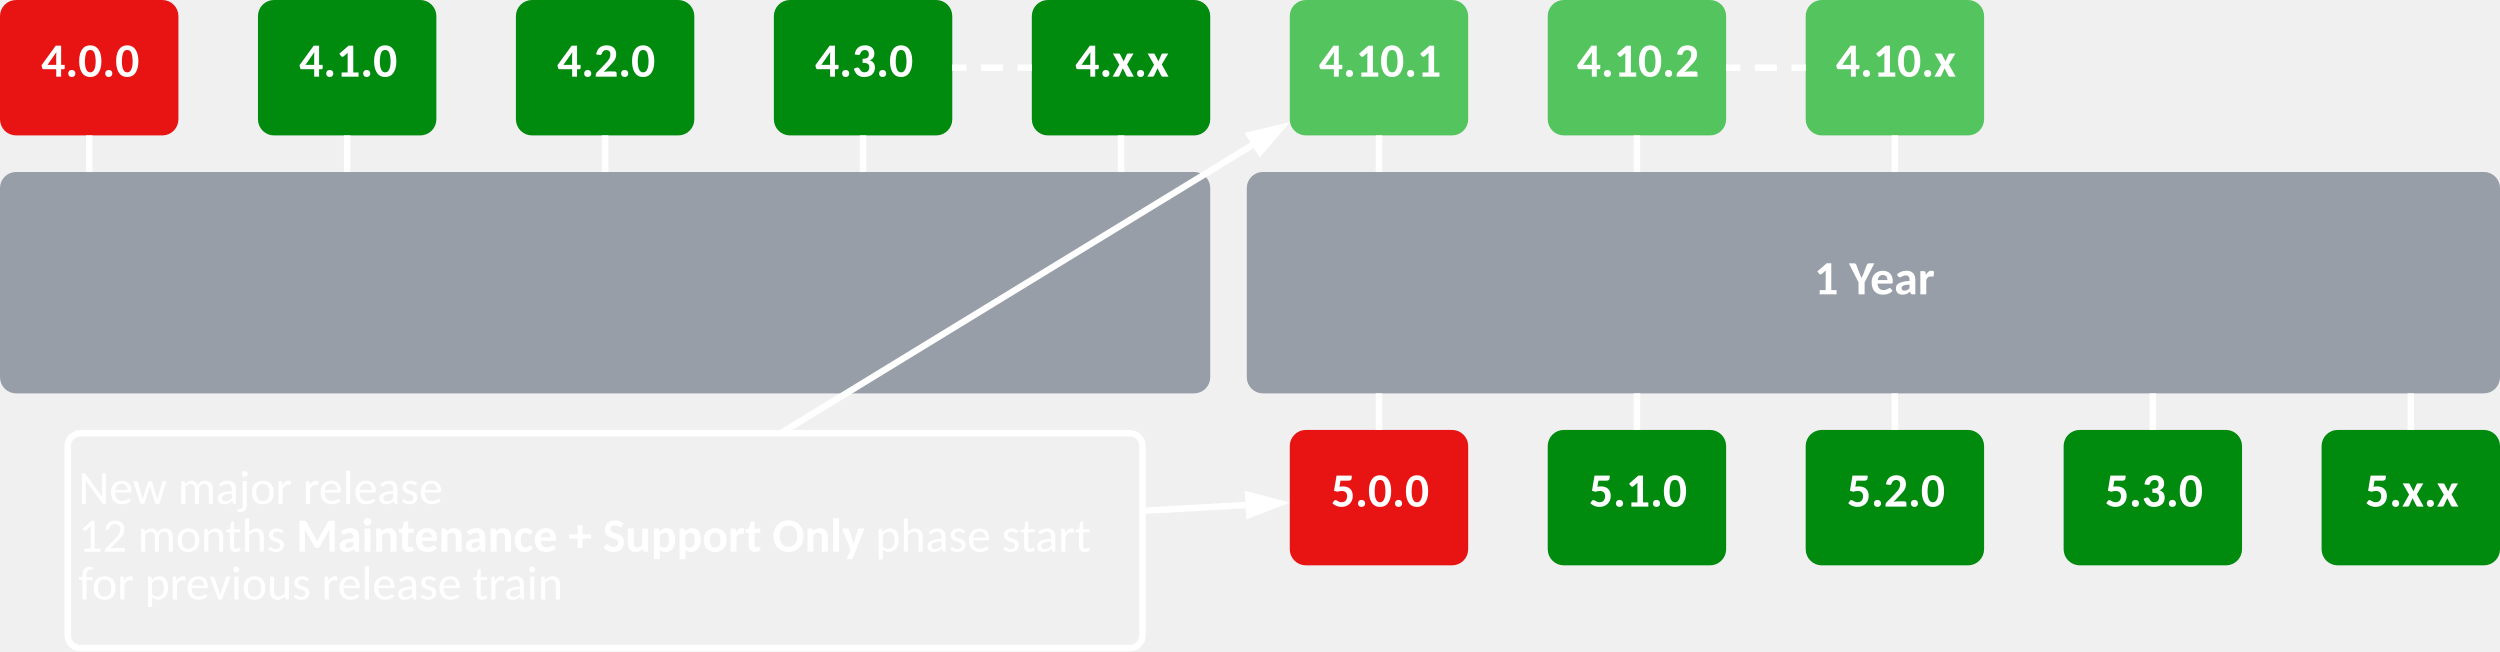
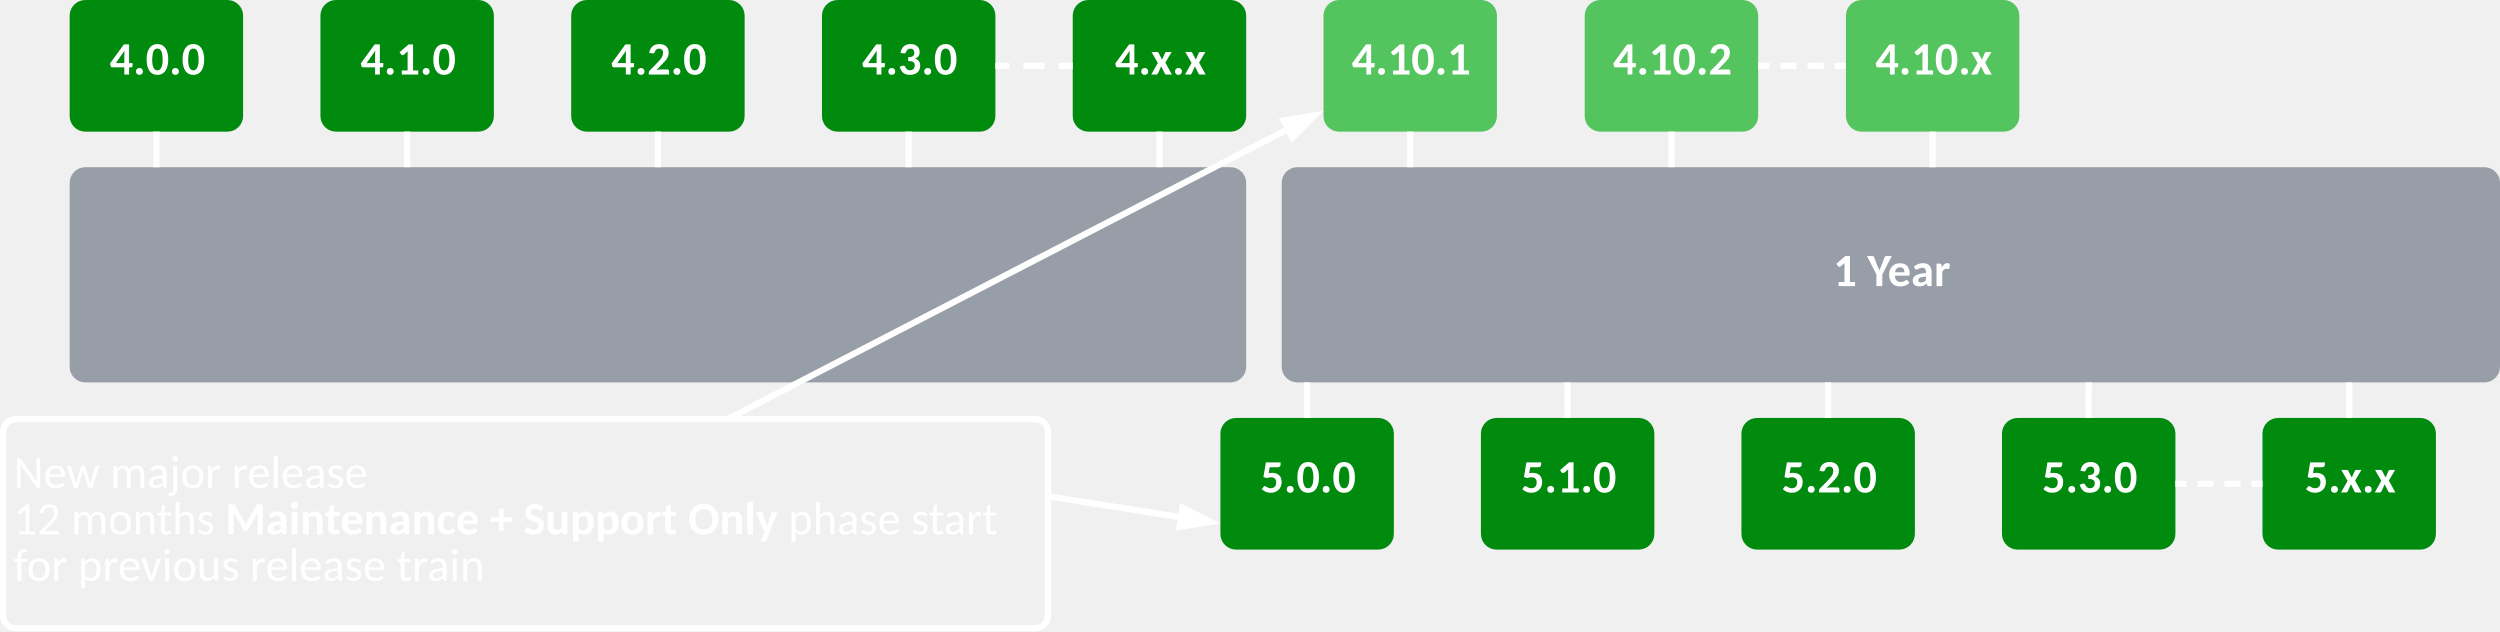
- <svg xmlns="http://www.w3.org/2000/svg" xmlns:ns1="lucid" xmlns:xlink="http://www.w3.org/1999/xlink" width="1163" height="303">
-   <g transform="translate(-278.5 -578.5)" ns1:page-tab-id="ijr0t2OH5XS-">
-     <path d="M400 586a6 6 0 0 1 6-6h68a6 6 0 0 1 6 6v48a6 6 0 0 1-6 6h-68a6 6 0 0 1-6-6z" stroke="#008a0e" stroke-width="3" fill="#008a0e" />
-     <use xlink:href="#a" transform="matrix(1,0,0,1,405,585) translate(12.67014 29.16667)" />
-     <path d="M880 586a6 6 0 0 1 6-6h68a6 6 0 0 1 6 6v48a6 6 0 0 1-6 6h-68a6 6 0 0 1-6-6z" stroke="#54c45e" stroke-width="3" fill="#54c45e" />
-     <use xlink:href="#b" transform="matrix(1,0,0,1,885,585) translate(7.038628 29.16667)" />
-     <path d="M1000 586a6 6 0 0 1 6-6h68a6 6 0 0 1 6 6v48a6 6 0 0 1-6 6h-68a6 6 0 0 1-6-6z" stroke="#54c45e" stroke-width="3" fill="#54c45e" />
-     <use xlink:href="#c" transform="matrix(1,0,0,1,1005,585) translate(7.038628 29.16667)" />
-     <path d="M1120 586a6 6 0 0 1 6-6h68a6 6 0 0 1 6 6v48a6 6 0 0 1-6 6h-68a6 6 0 0 1-6-6z" stroke="#54c45e" stroke-width="3" fill="#54c45e" />
-     <use xlink:href="#d" transform="matrix(1,0,0,1,1125,585) translate(7.564887 29.16667)" />
-     <path d="M280 586a6 6 0 0 1 6-6h68a6 6 0 0 1 6 6v48a6 6 0 0 1-6 6h-68a6 6 0 0 1-6-6z" stroke="#e81313" stroke-width="3" fill="#e81313" />
-     <use xlink:href="#e" transform="matrix(1,0,0,1,285,585) translate(12.67014 29.16667)" />
-     <path d="M520 586a6 6 0 0 1 6-6h68a6 6 0 0 1 6 6v48a6 6 0 0 1-6 6h-68a6 6 0 0 1-6-6z" stroke="#008a0e" stroke-width="3" fill="#008a0e" />
-     <use xlink:href="#f" transform="matrix(1,0,0,1,525,585) translate(12.67014 29.16667)" />
-     <path d="M640 586a6 6 0 0 1 6-6h68a6 6 0 0 1 6 6v48a6 6 0 0 1-6 6h-68a6 6 0 0 1-6-6z" stroke="#008a0e" stroke-width="3" fill="#008a0e" />
-     <use xlink:href="#g" transform="matrix(1,0,0,1,645,585) translate(12.67014 29.16667)" />
-     <path d="M760 586a6 6 0 0 1 6-6h68a6 6 0 0 1 6 6v48a6 6 0 0 1-6 6h-68a6 6 0 0 1-6-6z" stroke="#008a0e" stroke-width="3" fill="#008a0e" />
-     <use xlink:href="#h" transform="matrix(1,0,0,1,765,585) translate(13.72266 29.16667)" />
-     <path d="M280 666a6 6 0 0 1 6-6h548a6 6 0 0 1 6 6v88a6 6 0 0 1-6 6H286a6 6 0 0 1-6-6z" stroke="#979ea8" stroke-width="3" fill="#979ea8" />
-     <path d="M320 643v14" stroke="#fff" stroke-width="3" fill="none" />
-     <path d="M321.48 643.04h-2.96v-1.54h2.96zM321.48 658.5h-2.96v-1.54h2.96z" stroke="#fff" stroke-width=".05" fill="#fff" />
-     <path d="M440 643v14" stroke="#fff" stroke-width="3" fill="none" />
-     <path d="M441.48 643.04h-2.96v-1.54h2.96zM441.48 658.5h-2.96v-1.54h2.96z" stroke="#fff" stroke-width=".05" fill="#fff" />
-     <path d="M560 643v14" stroke="#fff" stroke-width="3" fill="none" />
-     <path d="M561.48 643.04h-2.96v-1.54h2.96zM561.48 658.5h-2.96v-1.54h2.96z" stroke="#fff" stroke-width=".05" fill="#fff" />
-     <path d="M680 643v14" stroke="#fff" stroke-width="3" fill="none" />
-     <path d="M681.48 643.04h-2.96v-1.54h2.96zM681.48 658.5h-2.96v-1.54h2.96z" stroke="#fff" stroke-width=".05" fill="#fff" />
-     <path d="M800 643v14" stroke="#fff" stroke-width="3" fill="none" />
-     <path d="M801.48 643.04h-2.96v-1.54h2.96zM801.48 658.5h-2.96v-1.54h2.96z" stroke="#fff" stroke-width=".05" fill="#fff" />
-     <path d="M860 666a6 6 0 0 1 6-6h568a6 6 0 0 1 6 6v88a6 6 0 0 1-6 6H866a6 6 0 0 1-6-6z" stroke="#979ea8" stroke-width="3" fill="#979ea8" />
-     <use xlink:href="#i" transform="matrix(1,0,0,1,865,665) translate(257.4455 50.41667)" />
-     <use xlink:href="#j" transform="matrix(1,0,0,1,865,665) translate(273.7324 50.41667)" />
-     <path d="M920 643v14" stroke="#fff" stroke-width="3" fill="none" />
-     <path d="M921.48 643.04h-2.96v-1.54h2.96zM921.48 658.5h-2.96v-1.54h2.96z" stroke="#fff" stroke-width=".05" fill="#fff" />
-     <path d="M1040 643v14" stroke="#fff" stroke-width="3" fill="none" />
-     <path d="M1041.47 643.04h-2.94v-1.54h2.94zM1041.47 658.5h-2.94v-1.54h2.94z" stroke="#fff" stroke-width=".05" fill="#fff" />
-     <path d="M1160 643v14" stroke="#fff" stroke-width="3" fill="none" />
-     <path d="M1161.47 643.04h-2.94v-1.54h2.94zM1161.47 658.5h-2.94v-1.54h2.94z" stroke="#fff" stroke-width=".05" fill="#fff" />
-     <path d="M723 610h5.1m6.8 0h10.2m6.8 0h5.1" stroke="#fff" stroke-width="3" fill="none" />
-     <path d="M723.04 611.48h-1.54v-2.96h1.54zM758.5 611.48h-1.54v-2.96h1.54z" stroke="#fff" stroke-width=".05" fill="#fff" />
-     <path d="M1083 610h5.1m6.8 0h10.2m6.8 0h5.1" stroke="#fff" stroke-width="3" fill="none" />
-     <path d="M1083.04 611.48h-1.54v-2.96h1.54zM1118.5 611.48h-1.54v-2.96h1.54z" stroke="#fff" stroke-width=".05" fill="#fff" />
-     <path d="M880 786a6 6 0 0 1 6-6h68a6 6 0 0 1 6 6v48a6 6 0 0 1-6 6h-68a6 6 0 0 1-6-6z" stroke="#e81313" stroke-width="3" fill="#e81313" />
-     <use xlink:href="#k" transform="matrix(1,0,0,1,885,785) translate(12.67014 29.16667)" />
-     <path d="M920 777v-14" stroke="#fff" stroke-width="3" fill="none" />
-     <path d="M921.48 778.5h-2.96v-1.54h2.96zM921.48 763.04h-2.96v-1.54h2.96z" stroke="#fff" stroke-width=".05" fill="#fff" />
-     <path d="M1000 786a6 6 0 0 1 6-6h68a6 6 0 0 1 6 6v48a6 6 0 0 1-6 6h-68a6 6 0 0 1-6-6z" stroke="#008a0e" stroke-width="3" fill="#008a0e" />
-     <use xlink:href="#l" transform="matrix(1,0,0,1,1005,785) translate(12.67014 29.16667)" />
-     <path d="M1120 786a6 6 0 0 1 6-6h68a6 6 0 0 1 6 6v48a6 6 0 0 1-6 6h-68a6 6 0 0 1-6-6z" stroke="#008a0e" stroke-width="3" fill="#008a0e" />
-     <use xlink:href="#m" transform="matrix(1,0,0,1,1125,785) translate(12.67014 29.16667)" />
-     <path d="M1240 786a6 6 0 0 1 6-6h68a6 6 0 0 1 6 6v48a6 6 0 0 1-6 6h-68a6 6 0 0 1-6-6z" stroke="#008a0e" stroke-width="3" fill="#008a0e" />
-     <use xlink:href="#n" transform="matrix(1,0,0,1,1245,785) translate(12.67014 29.16667)" />
-     <path d="M1360 786a6 6 0 0 1 6-6h68a6 6 0 0 1 6 6v48a6 6 0 0 1-6 6h-68a6 6 0 0 1-6-6z" stroke="#008a0e" stroke-width="3" fill="#008a0e" />
-     <use xlink:href="#o" transform="matrix(1,0,0,1,1365,785) translate(13.72266 29.16667)" />
-     <path d="M1040 777v-14" stroke="#fff" stroke-width="3" fill="none" />
-     <path d="M1041.47 778.5h-2.94v-1.54h2.94zM1041.47 763.04h-2.94v-1.54h2.94z" stroke="#fff" stroke-width=".05" fill="#fff" />
-     <path d="M1160 777v-14" stroke="#fff" stroke-width="3" fill="none" />
-     <path d="M1161.47 778.5h-2.94v-1.54h2.94zM1161.47 763.04h-2.94v-1.54h2.94z" stroke="#fff" stroke-width=".05" fill="#fff" />
-     <path d="M1280 777v-14" stroke="#fff" stroke-width="3" fill="none" />
-     <path d="M1281.47 778.5h-2.94v-1.54h2.94zM1281.47 763.04h-2.94v-1.54h2.94z" stroke="#fff" stroke-width=".05" fill="#fff" />
-     <path d="M1400 777v-14" stroke="#fff" stroke-width="3" fill="none" />
-     <path d="M1401.47 778.5h-2.94v-1.54h2.94zM1401.47 763.04h-2.94v-1.54h2.94z" stroke="#fff" stroke-width=".05" fill="#fff" />
-     <path d="M310 786a6 6 0 0 1 6-6h488a6 6 0 0 1 6 6v88a6 6 0 0 1-6 6H316a6 6 0 0 1-6-6z" stroke="#fff" stroke-width="3" fill-opacity="0" />
-     <use xlink:href="#p" transform="matrix(1,0,0,1,315,785) translate(0 27.91667)" />
-     <use xlink:href="#q" transform="matrix(1,0,0,1,315,785) translate(46.20226 27.91667)" />
-     <use xlink:href="#r" transform="matrix(1,0,0,1,315,785) translate(104.4054 27.91667)" />
-     <use xlink:href="#s" transform="matrix(1,0,0,1,315,785) translate(0 50.13889)" />
-     <use xlink:href="#t" transform="matrix(1,0,0,1,315,785) translate(27.54991 50.13889)" />
-     <use xlink:href="#u" transform="matrix(1,0,0,1,315,785) translate(101.3238 50.13889)" />
-     <use xlink:href="#v" transform="matrix(1,0,0,1,315,785) translate(227.8429 50.13889)" />
-     <use xlink:href="#w" transform="matrix(1,0,0,1,315,785) translate(243.9345 50.13889)" />
-     <use xlink:href="#x" transform="matrix(1,0,0,1,315,785) translate(322.7865 50.13889)" />
-     <use xlink:href="#y" transform="matrix(1,0,0,1,315,785) translate(370.7465 50.13889)" />
-     <use xlink:href="#z" transform="matrix(1,0,0,1,315,785) translate(429.5139 50.13889)" />
-     <use xlink:href="#A" transform="matrix(1,0,0,1,315,785) translate(0 72.36111)" />
-     <use xlink:href="#B" transform="matrix(1,0,0,1,315,785) translate(30.80512 72.36111)" />
-     <use xlink:href="#C" transform="matrix(1,0,0,1,315,785) translate(113.1293 72.36111)" />
-     <use xlink:href="#D" transform="matrix(1,0,0,1,315,785) translate(183.214 72.36111)" />
-     <path d="M813 815.95l44.9-2.5" stroke="#fff" stroke-width="3" fill="none" />
-     <path d="M813.12 817.4l-1.62.1v-2.95l1.45-.08z" stroke="#fff" stroke-width=".05" fill="#fff" />
-     <path d="M873.65 812.58l-13.98 5.4-.52-9.24z" stroke="#fff" stroke-width="3" fill="#fff" />
-     <path d="M645.55 777.72l215.47-131.68" stroke="#fff" stroke-width="3" fill="none" />
-     <path d="M646.08 778.5h-4.64l3.38-2.06z" stroke="#fff" stroke-width=".05" fill="#fff" />
-     <path d="M874.47 637.82l-9.75 11.4-4.84-7.92z" stroke="#fff" stroke-width="3" fill="#fff" />
+ <svg xmlns="http://www.w3.org/2000/svg" xmlns:ns1="lucid" xmlns:xlink="http://www.w3.org/1999/xlink" width="1196.33" height="302.07">
+   <g transform="translate(-247.1667 -550.2962)" ns1:page-tab-id="Rpr94Yo99heu">
+     <path d="M402 557.8a6 6 0 0 1 6-6h68a6 6 0 0 1 6 6v48a6 6 0 0 1-6 6h-68a6 6 0 0 1-6-6z" stroke="#008a0e" stroke-width="3" fill="#008a0e" />
+     <use xlink:href="#a" transform="matrix(1,0,0,1,407,556.7962) translate(12.67014 29.16667)" />
+     <path d="M882 557.8a6 6 0 0 1 6-6h68a6 6 0 0 1 6 6v48a6 6 0 0 1-6 6h-68a6 6 0 0 1-6-6z" stroke="#54c45e" stroke-width="3" fill="#54c45e" />
+     <use xlink:href="#b" transform="matrix(1,0,0,1,887,556.7962) translate(7.038628 29.16667)" />
+     <path d="M1007 557.8a6 6 0 0 1 6-6h68a6 6 0 0 1 6 6v48a6 6 0 0 1-6 6h-68a6 6 0 0 1-6-6z" stroke="#54c45e" stroke-width="3" fill="#54c45e" />
+     <use xlink:href="#c" transform="matrix(1,0,0,1,1012,556.7962) translate(7.038628 29.16667)" />
+     <path d="M1132 557.8a6 6 0 0 1 6-6h68a6 6 0 0 1 6 6v48a6 6 0 0 1-6 6h-68a6 6 0 0 1-6-6z" stroke="#54c45e" stroke-width="3" fill="#54c45e" />
+     <use xlink:href="#d" transform="matrix(1,0,0,1,1137,556.7962) translate(7.564887 29.16667)" />
+     <path d="M282 557.8a6 6 0 0 1 6-6h68a6 6 0 0 1 6 6v48a6 6 0 0 1-6 6h-68a6 6 0 0 1-6-6z" stroke="#008a0e" stroke-width="3" fill="#008a0e" />
+     <use xlink:href="#e" transform="matrix(1,0,0,1,287,556.7962) translate(12.67014 29.16667)" />
+     <path d="M522 557.8a6 6 0 0 1 6-6h68a6 6 0 0 1 6 6v48a6 6 0 0 1-6 6h-68a6 6 0 0 1-6-6z" stroke="#008a0e" stroke-width="3" fill="#008a0e" />
+     <use xlink:href="#f" transform="matrix(1,0,0,1,527,556.7962) translate(12.67014 29.16667)" />
+     <path d="M642 557.8a6 6 0 0 1 6-6h68a6 6 0 0 1 6 6v48a6 6 0 0 1-6 6h-68a6 6 0 0 1-6-6z" stroke="#008a0e" stroke-width="3" fill="#008a0e" />
+     <use xlink:href="#g" transform="matrix(1,0,0,1,647,556.7962) translate(12.67014 29.16667)" />
+     <path d="M762 557.8a6 6 0 0 1 6-6h68a6 6 0 0 1 6 6v48a6 6 0 0 1-6 6h-68a6 6 0 0 1-6-6z" stroke="#008a0e" stroke-width="3" fill="#008a0e" />
+     <use xlink:href="#h" transform="matrix(1,0,0,1,767,556.7962) translate(13.72266 29.16667)" />
+     <path d="M282 637.8a6 6 0 0 1 6-6h548a6 6 0 0 1 6 6v88a6 6 0 0 1-6 6H288a6 6 0 0 1-6-6z" stroke="#979ea8" stroke-width="3" fill="#979ea8" />
+     <path d="M322 614.8v14" stroke="#fff" stroke-width="3" fill="none" />
+     <path d="M323.48 614.84h-2.96v-1.54h2.96zM323.48 630.3h-2.96v-1.54h2.96z" stroke="#fff" stroke-width=".05" fill="#fff" />
+     <path d="M442 614.8v14" stroke="#fff" stroke-width="3" fill="none" />
+     <path d="M443.48 614.84h-2.96v-1.54h2.96zM443.48 630.3h-2.96v-1.54h2.96z" stroke="#fff" stroke-width=".05" fill="#fff" />
+     <path d="M562 614.8v14" stroke="#fff" stroke-width="3" fill="none" />
+     <path d="M563.48 614.84h-2.96v-1.54h2.96zM563.48 630.3h-2.96v-1.54h2.96z" stroke="#fff" stroke-width=".05" fill="#fff" />
+     <path d="M682 614.8v14" stroke="#fff" stroke-width="3" fill="none" />
+     <path d="M683.48 614.84h-2.96v-1.54h2.96zM683.48 630.3h-2.96v-1.54h2.96z" stroke="#fff" stroke-width=".05" fill="#fff" />
+     <path d="M802 614.8v14" stroke="#fff" stroke-width="3" fill="none" />
+     <path d="M803.48 614.84h-2.96v-1.54h2.96zM803.48 630.3h-2.96v-1.54h2.96z" stroke="#fff" stroke-width=".05" fill="#fff" />
+     <path d="M862 637.8a6 6 0 0 1 6-6h568a6 6 0 0 1 6 6v88a6 6 0 0 1-6 6H868a6 6 0 0 1-6-6z" stroke="#979ea8" stroke-width="3" fill="#979ea8" />
+     <use xlink:href="#i" transform="matrix(1,0,0,1,867,636.7962) translate(257.4455 50.41667)" />
+     <use xlink:href="#j" transform="matrix(1,0,0,1,867,636.7962) translate(273.7324 50.41667)" />
+     <path d="M922 614.8v14" stroke="#fff" stroke-width="3" fill="none" />
+     <path d="M923.48 614.84h-2.96v-1.54h2.96zM923.48 630.3h-2.96v-1.54h2.96z" stroke="#fff" stroke-width=".05" fill="#fff" />
+     <path d="M1047 614.8v14" stroke="#fff" stroke-width="3" fill="none" />
+     <path d="M1048.47 614.84h-2.94v-1.54h2.94zM1048.47 630.3h-2.94v-1.54h2.94z" stroke="#fff" stroke-width=".05" fill="#fff" />
+     <path d="M1172 614.8v14" stroke="#fff" stroke-width="3" fill="none" />
+     <path d="M1173.47 614.84h-2.94v-1.54h2.94zM1173.47 630.3h-2.94v-1.54h2.94z" stroke="#fff" stroke-width=".05" fill="#fff" />
+     <path d="M725 581.8h5.1m6.8 0h10.2m6.8 0h5.1" stroke="#fff" stroke-width="3" fill="none" />
+     <path d="M725.04 583.27h-1.54v-2.95h1.54zM760.5 583.27h-1.54v-2.95h1.54z" stroke="#fff" stroke-width=".05" fill="#fff" />
+     <path d="M1090 581.8h3.9m5.2 0h7.8m5.2 0h7.8m5.2 0h3.9" stroke="#fff" stroke-width="3" fill="none" />
+     <path d="M1090.04 583.27h-1.54v-2.95h1.54zM1130.5 583.27h-1.54v-2.95h1.54z" stroke="#fff" stroke-width=".05" fill="#fff" />
+     <path d="M832.67 757.8a6 6 0 0 1 6-6h68a6 6 0 0 1 6 6v48a6 6 0 0 1-6 6h-68a6 6 0 0 1-6-6z" stroke="#008a0e" stroke-width="3" fill="#008a0e" />
+     <use xlink:href="#k" transform="matrix(1,0,0,1,837.6667,756.7962) translate(12.67014 29.16667)" />
+     <path d="M872.67 748.8v-14" stroke="#fff" stroke-width="3" fill="none" />
+     <path d="M874.14 750.3h-2.95v-1.54h2.94zM874.14 734.84h-2.95v-1.54h2.94z" stroke="#fff" stroke-width=".05" fill="#fff" />
+     <path d="M957.33 757.8a6 6 0 0 1 6-6h68a6 6 0 0 1 6 6v48a6 6 0 0 1-6 6h-68a6 6 0 0 1-6-6z" stroke="#008a0e" stroke-width="3" fill="#008a0e" />
+     <use xlink:href="#l" transform="matrix(1,0,0,1,962.3333,756.7962) translate(12.67014 29.16667)" />
+     <path d="M1082 757.8a6 6 0 0 1 6-6h68a6 6 0 0 1 6 6v48a6 6 0 0 1-6 6h-68a6 6 0 0 1-6-6z" stroke="#008a0e" stroke-width="3" fill="#008a0e" />
+     <use xlink:href="#m" transform="matrix(1,0,0,1,1087,756.7962) translate(12.67014 29.16667)" />
+     <path d="M1206.67 757.8a6 6 0 0 1 6-6h68a6 6 0 0 1 6 6v48a6 6 0 0 1-6 6h-68a6 6 0 0 1-6-6z" stroke="#008a0e" stroke-width="3" fill="#008a0e" />
+     <use xlink:href="#n" transform="matrix(1,0,0,1,1211.667,756.7962) translate(12.67014 29.16667)" />
+     <path d="M1331.33 757.8a6 6 0 0 1 6-6h68a6 6 0 0 1 6 6v48a6 6 0 0 1-6 6h-68a6 6 0 0 1-6-6z" stroke="#008a0e" stroke-width="3" fill="#008a0e" />
+     <use xlink:href="#o" transform="matrix(1,0,0,1,1336.333,756.7962) translate(13.72266 29.16667)" />
+     <path d="M997.33 748.8v-14" stroke="#fff" stroke-width="3" fill="none" />
+     <path d="M998.8 750.3h-2.94v-1.54h2.95zM998.8 734.84h-2.94v-1.54h2.95z" stroke="#fff" stroke-width=".05" fill="#fff" />
+     <path d="M1122 748.8v-14" stroke="#fff" stroke-width="3" fill="none" />
+     <path d="M1123.47 750.3h-2.94v-1.54h2.94zM1123.47 734.84h-2.94v-1.54h2.94z" stroke="#fff" stroke-width=".05" fill="#fff" />
+     <path d="M1246.67 748.8v-14" stroke="#fff" stroke-width="3" fill="none" />
+     <path d="M1248.14 750.3h-2.95v-1.54h2.94zM1248.14 734.84h-2.95v-1.54h2.94z" stroke="#fff" stroke-width=".05" fill="#fff" />
+     <path d="M1371.33 748.8v-14" stroke="#fff" stroke-width="3" fill="none" />
+     <path d="M1372.8 750.3h-2.94v-1.54h2.95zM1372.8 734.84h-2.94v-1.54h2.95z" stroke="#fff" stroke-width=".05" fill="#fff" />
+     <path d="M248.67 756.87a6 6 0 0 1 6-6h488a6 6 0 0 1 6 6v88a6 6 0 0 1-6 6h-488a6 6 0 0 1-6-6z" stroke="#fff" stroke-width="3" fill-opacity="0" />
+     <use xlink:href="#p" transform="matrix(1,0,0,1,253.6667,755.8705) translate(0 27.91667)" />
+     <use xlink:href="#q" transform="matrix(1,0,0,1,253.6667,755.8705) translate(46.20226 27.91667)" />
+     <use xlink:href="#r" transform="matrix(1,0,0,1,253.6667,755.8705) translate(104.4054 27.91667)" />
+     <use xlink:href="#s" transform="matrix(1,0,0,1,253.6667,755.8705) translate(0 50.13889)" />
+     <use xlink:href="#t" transform="matrix(1,0,0,1,253.6667,755.8705) translate(27.54991 50.13889)" />
+     <use xlink:href="#u" transform="matrix(1,0,0,1,253.6667,755.8705) translate(101.3238 50.13889)" />
+     <use xlink:href="#v" transform="matrix(1,0,0,1,253.6667,755.8705) translate(227.8429 50.13889)" />
+     <use xlink:href="#w" transform="matrix(1,0,0,1,253.6667,755.8705) translate(243.9345 50.13889)" />
+     <use xlink:href="#x" transform="matrix(1,0,0,1,253.6667,755.8705) translate(322.7865 50.13889)" />
+     <use xlink:href="#y" transform="matrix(1,0,0,1,253.6667,755.8705) translate(370.7465 50.13889)" />
+     <use xlink:href="#z" transform="matrix(1,0,0,1,253.6667,755.8705) translate(429.5139 50.13889)" />
+     <use xlink:href="#A" transform="matrix(1,0,0,1,253.6667,755.8705) translate(0 72.36111)" />
+     <use xlink:href="#B" transform="matrix(1,0,0,1,253.6667,755.8705) translate(30.80512 72.36111)" />
+     <use xlink:href="#C" transform="matrix(1,0,0,1,253.6667,755.8705) translate(113.1293 72.36111)" />
+     <use xlink:href="#D" transform="matrix(1,0,0,1,253.6667,755.8705) translate(183.214 72.36111)" />
+     <path d="M751.65 788.28l59.15 9.3" stroke="#fff" stroke-width="3" fill="none" />
+     <path d="M751.92 786.83l-.46 2.9-1.3-.2v-2.98z" stroke="#fff" stroke-width=".05" fill="#fff" />
+     <path d="M826.37 800.04l-14.8 2.36 1.43-9.16z" stroke="#fff" stroke-width="3" fill="#fff" />
+     <path d="M599.52 748.68L862.2 612.75" stroke="#fff" stroke-width="3" fill="none" />
+     <path d="M599.92 749.37h-4.94l3.9-2.02z" stroke="#fff" stroke-width=".05" fill="#fff" />
+     <path d="M876.2 605.5l-10.55 10.68-4.26-8.24z" stroke="#fff" stroke-width="3" fill="#fff" />
+     <path d="M1328.33 781.8h-3.86m-5.16 0h-7.72m-5.16 0h-7.73m-5.17 0h-3.86" stroke="#fff" stroke-width="3" fill="none" />
+     <path d="M1329.83 783.27h-1.53v-2.95h1.53zM1289.7 783.27h-1.53v-2.95h1.53z" stroke="#fff" stroke-width=".05" fill="#fff" />
    <defs>
      <path fill="#fff" d="M1007-505c-9 70 29 185-49 186H854V0H644v-319H105c-83-4-69-108-90-173l609-837h230v824h153zm-363 0c3-182-8-376 8-546L269-505h375" id="E" />
      <path fill="#fff" d="M273 14c-93 0-152-58-152-151 0-92 60-151 152-151s153 59 153 151c0 93-60 151-153 151" id="F" />
      <path fill="#fff" d="M236-180h257c2-279-3-565 3-840L323-871c-27 30-91 18-110-9l-76-104 399-346h198v1150h227V0H236v-180" id="G" />
      <path fill="#fff" d="M960-966c48 161 48 442 0 603C896-149 775 14 517 14 261 14 140-150 78-363c-47-161-48-443 0-603 63-213 183-377 439-377s380 165 443 377zM602-206c161-87 169-454 126-694-24-133-71-244-211-244-138 0-184 113-207 244-41 238-36 607 122 694 54 29 116 28 170 0" id="H" />
      <g id="a">
        <use transform="matrix(0.01085069,0,0,0.01085069,0,0)" xlink:href="#E" />
        <use transform="matrix(0.01085069,0,0,0.01085069,11.26302,0)" xlink:href="#F" />
        <use transform="matrix(0.01085069,0,0,0.01085069,17.19835,0)" xlink:href="#G" />
        <use transform="matrix(0.01085069,0,0,0.01085069,28.46137,0)" xlink:href="#F" />
        <use transform="matrix(0.01085069,0,0,0.01085069,34.3967,0)" xlink:href="#H" />
      </g>
      <g id="b">
        <use transform="matrix(0.01085069,0,0,0.01085069,0,0)" xlink:href="#E" />
        <use transform="matrix(0.01085069,0,0,0.01085069,11.26302,0)" xlink:href="#F" />
        <use transform="matrix(0.01085069,0,0,0.01085069,17.19835,0)" xlink:href="#G" />
        <use transform="matrix(0.01085069,0,0,0.01085069,28.46137,0)" xlink:href="#H" />
        <use transform="matrix(0.01085069,0,0,0.01085069,39.72439,0)" xlink:href="#F" />
        <use transform="matrix(0.01085069,0,0,0.01085069,45.65972,0)" xlink:href="#G" />
      </g>
      <path fill="#fff" d="M89-955c40-238 181-388 449-388 250 0 409 134 409 381 0 232-139 347-258 472L407-195c126-46 310-24 475-29 49-1 86 32 85 80V0H69c-2-76 0-138 43-180 161-160 326-321 472-494 63-74 110-153 115-281 6-143-107-217-242-175-61 19-100 69-121 131-19 56-46 79-119 66" id="I" />
      <g id="c">
        <use transform="matrix(0.01085069,0,0,0.01085069,0,0)" xlink:href="#E" />
        <use transform="matrix(0.01085069,0,0,0.01085069,11.26302,0)" xlink:href="#F" />
        <use transform="matrix(0.01085069,0,0,0.01085069,17.19835,0)" xlink:href="#G" />
        <use transform="matrix(0.01085069,0,0,0.01085069,28.46137,0)" xlink:href="#H" />
        <use transform="matrix(0.01085069,0,0,0.01085069,39.72439,0)" xlink:href="#F" />
        <use transform="matrix(0.01085069,0,0,0.01085069,45.65972,0)" xlink:href="#I" />
      </g>
      <path fill="#fff" d="M304-512L28-993h244c37 0 50 8 62 32l157 304c48-96 86-201 133-300 12-25 33-36 56-36h233L636-525 925 0H681c-36 1-60-23-71-46L452-361c-48 105-95 210-143 315-15 20-32 47-67 46H16" id="J" />
      <g id="d">
        <use transform="matrix(0.01085069,0,0,0.01085069,0,0)" xlink:href="#E" />
        <use transform="matrix(0.01085069,0,0,0.01085069,11.26302,0)" xlink:href="#F" />
        <use transform="matrix(0.01085069,0,0,0.01085069,17.19835,0)" xlink:href="#G" />
        <use transform="matrix(0.01085069,0,0,0.01085069,28.46137,0)" xlink:href="#H" />
        <use transform="matrix(0.01085069,0,0,0.01085069,39.72439,0)" xlink:href="#F" />
        <use transform="matrix(0.01085069,0,0,0.01085069,45.65972,0)" xlink:href="#J" />
      </g>
      <g id="e">
        <use transform="matrix(0.01085069,0,0,0.01085069,0,0)" xlink:href="#E" />
        <use transform="matrix(0.01085069,0,0,0.01085069,11.26302,0)" xlink:href="#F" />
        <use transform="matrix(0.01085069,0,0,0.01085069,17.19835,0)" xlink:href="#H" />
        <use transform="matrix(0.01085069,0,0,0.01085069,28.46137,0)" xlink:href="#F" />
        <use transform="matrix(0.01085069,0,0,0.01085069,34.3967,0)" xlink:href="#H" />
      </g>
      <g id="f">
        <use transform="matrix(0.01085069,0,0,0.01085069,0,0)" xlink:href="#E" />
        <use transform="matrix(0.01085069,0,0,0.01085069,11.26302,0)" xlink:href="#F" />
        <use transform="matrix(0.01085069,0,0,0.01085069,17.19835,0)" xlink:href="#I" />
        <use transform="matrix(0.01085069,0,0,0.01085069,28.46137,0)" xlink:href="#F" />
        <use transform="matrix(0.01085069,0,0,0.01085069,34.3967,0)" xlink:href="#H" />
      </g>
      <path fill="#fff" d="M113-955c38-239 181-388 448-388 186 0 310 81 369 209 18 42 27 87 27 134 1 168-77 256-203 297 151 51 227 154 227 307C981-126 800 8 532 14 260 20 143-131 76-338c63-25 186-102 236-14 46 82 93 164 218 164 130 0 203-76 210-200 9-175-112-206-288-206v-171c158-2 269-37 269-193 0-117-60-182-173-183-99-1-165 67-190 142-19 57-44 79-118 66" id="K" />
      <g id="g">
        <use transform="matrix(0.01085069,0,0,0.01085069,0,0)" xlink:href="#E" />
        <use transform="matrix(0.01085069,0,0,0.01085069,11.26302,0)" xlink:href="#F" />
        <use transform="matrix(0.01085069,0,0,0.01085069,17.19835,0)" xlink:href="#K" />
        <use transform="matrix(0.01085069,0,0,0.01085069,28.46137,0)" xlink:href="#F" />
        <use transform="matrix(0.01085069,0,0,0.01085069,34.3967,0)" xlink:href="#H" />
      </g>
      <g id="h">
        <use transform="matrix(0.01085069,0,0,0.01085069,0,0)" xlink:href="#E" />
        <use transform="matrix(0.01085069,0,0,0.01085069,11.26302,0)" xlink:href="#F" />
        <use transform="matrix(0.01085069,0,0,0.01085069,17.19835,0)" xlink:href="#J" />
        <use transform="matrix(0.01085069,0,0,0.01085069,27.40885,0)" xlink:href="#F" />
        <use transform="matrix(0.01085069,0,0,0.01085069,33.34418,0)" xlink:href="#J" />
      </g>
      <use transform="matrix(0.01085069,0,0,0.01085069,0,0)" xlink:href="#G" id="i" />
      <path fill="#fff" d="M662-512V0H402v-514l-417-814h233c46 0 72 25 85 58l164 429c26 50 48 93 67 145 16-52 44-94 63-144l163-430c15-27 42-58 86-58h233" id="L" />
      <path fill="#fff" d="M960-149C871-45 736 15 551 15 231 15 63-191 63-518c0-229 113-378 277-452 59-26 125-39 199-39 278 0 430 170 430 452 0 55-4 97-59 97H316c14 166 83 276 257 279 98 1 159-38 221-71 33-18 71-20 93 9zM741-612c-4-130-65-216-197-216-140 0-203 89-223 216h420" id="M" />
      <path fill="#fff" d="M534-1012c240 0 371 147 371 387V0c-80-7-186 24-201-53l-22-66C598-47 516 18 362 15 183 12 73-75 73-255c0-177 142-239 303-283 75-20 169-31 281-34 9-142-26-239-155-239-97 0-149 37-209 70-49 27-108 2-128-33l-46-80c103-96 231-158 415-158zM316-268c-2 80 48 110 125 110 107 0 156-41 216-100v-160c-111 5-199 15-269 48-43 21-70 49-72 102" id="N" />
      <path fill="#fff" d="M545-767c-109 4-148 72-181 151V0H110v-993c66 5 161-12 204 14 28 28 23 102 33 150 53-94 116-183 244-183 43 0 79 10 107 31l-19 190c-6 59-87 22-134 24" id="O" />
      <g id="j">
        <use transform="matrix(0.01085069,0,0,0.01085069,0,0)" xlink:href="#L" />
        <use transform="matrix(0.01085069,0,0,0.01085069,9.765625,0)" xlink:href="#M" />
        <use transform="matrix(0.01085069,0,0,0.01085069,20.95269,0)" xlink:href="#N" />
        <use transform="matrix(0.01085069,0,0,0.01085069,31.92274,0)" xlink:href="#O" />
      </g>
      <path fill="#fff" d="M463-670c-69 0-128 14-183 34l-149-41 108-651h650v101c-3 78-52 116-142 116H407l-44 261c53-11 103-16 152-16 263 0 419 147 419 406 0 232-122 371-292 440-125 51-309 39-418-14-62-30-119-68-165-112l74-102c44-65 117-14 161 14 42 27 94 49 166 47 158-4 231-103 233-261 2-143-84-223-230-222" id="P" />
      <g id="k">
        <use transform="matrix(0.01085069,0,0,0.01085069,0,0)" xlink:href="#P" />
        <use transform="matrix(0.01085069,0,0,0.01085069,11.26302,0)" xlink:href="#F" />
        <use transform="matrix(0.01085069,0,0,0.01085069,17.19835,0)" xlink:href="#H" />
        <use transform="matrix(0.01085069,0,0,0.01085069,28.46137,0)" xlink:href="#F" />
        <use transform="matrix(0.01085069,0,0,0.01085069,34.3967,0)" xlink:href="#H" />
      </g>
      <g id="l">
        <use transform="matrix(0.01085069,0,0,0.01085069,0,0)" xlink:href="#P" />
        <use transform="matrix(0.01085069,0,0,0.01085069,11.26302,0)" xlink:href="#F" />
        <use transform="matrix(0.01085069,0,0,0.01085069,17.19835,0)" xlink:href="#G" />
        <use transform="matrix(0.01085069,0,0,0.01085069,28.46137,0)" xlink:href="#F" />
        <use transform="matrix(0.01085069,0,0,0.01085069,34.3967,0)" xlink:href="#H" />
      </g>
      <g id="m">
        <use transform="matrix(0.01085069,0,0,0.01085069,0,0)" xlink:href="#P" />
        <use transform="matrix(0.01085069,0,0,0.01085069,11.26302,0)" xlink:href="#F" />
        <use transform="matrix(0.01085069,0,0,0.01085069,17.19835,0)" xlink:href="#I" />
        <use transform="matrix(0.01085069,0,0,0.01085069,28.46137,0)" xlink:href="#F" />
        <use transform="matrix(0.01085069,0,0,0.01085069,34.3967,0)" xlink:href="#H" />
      </g>
      <g id="n">
        <use transform="matrix(0.01085069,0,0,0.01085069,0,0)" xlink:href="#P" />
        <use transform="matrix(0.01085069,0,0,0.01085069,11.26302,0)" xlink:href="#F" />
        <use transform="matrix(0.01085069,0,0,0.01085069,17.19835,0)" xlink:href="#K" />
        <use transform="matrix(0.01085069,0,0,0.01085069,28.46137,0)" xlink:href="#F" />
        <use transform="matrix(0.01085069,0,0,0.01085069,34.3967,0)" xlink:href="#H" />
      </g>
      <g id="o">
        <use transform="matrix(0.01085069,0,0,0.01085069,0,0)" xlink:href="#P" />
        <use transform="matrix(0.01085069,0,0,0.01085069,11.26302,0)" xlink:href="#F" />
        <use transform="matrix(0.01085069,0,0,0.01085069,17.19835,0)" xlink:href="#J" />
        <use transform="matrix(0.01085069,0,0,0.01085069,27.40885,0)" xlink:href="#F" />
        <use transform="matrix(0.01085069,0,0,0.01085069,33.34418,0)" xlink:href="#J" />
      </g>
      <path fill="#fff" d="M304-1012c2 28 4 55 4 84V0H148v-1314c60 5 126-11 157 31l714 983c-2-29-5-61-5-91v-923h160V0c-61-3-126 10-156-32" id="Q" />
      <path fill="#fff" d="M544 14C232 14 75-190 75-509c0-226 105-376 267-447 57-25 122-37 193-37 265 0 410 167 410 437 0 47-2 68-42 68H249c7 217 94 359 310 364 110 2 183-39 248-80 70-44 93 39 123 67C847-42 716 14 544 14zm243-610c-5-164-86-266-249-269-173-3-262 113-284 269h533" id="R" />
      <path fill="#fff" d="M21-978c68 8 173-25 191 37 66 230 131 458 192 691 6 21 9 43 12 64 75-256 159-506 233-760 13-43 73-33 125-34 27 0 43 14 50 34 75 254 156 502 227 760 7-43 18-87 31-132l179-624c15-59 116-29 182-36L1136 0H996c-17 0-28-11-35-33-73-235-147-469-219-705-4-15-7-30-10-45-7 32-14 62-23 92L501-33C485 26 391-10 329 0" id="S" />
      <g id="p">
        <use transform="matrix(0.01085069,0,0,0.01085069,0,0)" xlink:href="#Q" />
        <use transform="matrix(0.01085069,0,0,0.01085069,14.34462,0)" xlink:href="#R" />
        <use transform="matrix(0.01085069,0,0,0.01085069,25.29297,0)" xlink:href="#S" />
      </g>
      <path fill="#fff" d="M545-854c-104 0-170 61-222 126V0H147v-978c54 8 140-23 149 36l15 100c68-77 143-150 284-151 143-1 221 88 255 203 52-123 153-201 320-203 220-2 335 143 335 370V0h-176v-623c1-143-65-231-201-231-139 0-216 89-216 231V0H736v-623c1-145-55-231-191-231" id="T" />
      <path fill="#fff" d="M514-995c228 0 341 142 341 370V0c-56-5-123 17-137-41l-22-91C610-53 522 18 358 15 189 12 84-73 84-244c0-178 154-235 319-276 76-19 169-27 280-30 12-176-30-304-190-304-107 0-171 42-231 86-34 25-81 14-98-16l-32-56c98-93 207-155 382-155zM253-253c0 98 61 145 158 145 133 0 205-61 272-130v-202c-134 6-246 19-333 58-57 26-97 59-97 129" id="U" />
      <path fill="#fff" d="M-30 219c127 8 194-23 194-148V-978h176V71c0 200-130 299-342 275-18-3-35-7-53-14 5-35 5-77 15-108 2-3 5-4 10-5zm281-1628c74 0 125 50 125 125 0 74-52 123-125 123s-122-50-122-123c0-74 48-125 122-125" id="V" />
      <path fill="#fff" d="M75-490c0-310 160-503 466-503s464 194 464 503c0 310-158 504-464 504C234 14 75-180 75-490zm181 1c0 215 74 366 285 366 210 0 283-152 283-366s-74-367-283-367c-211 0-285 152-285 367" id="W" />
      <path fill="#fff" d="M536-823c-141 7-187 99-229 205V0H131v-978c60 8 148-26 154 48l12 144c58-123 149-234 328-202 18 3 34 11 49 21l-14 130c-12 52-78 12-124 14" id="X" />
      <g id="q">
        <use transform="matrix(0.01085069,0,0,0.01085069,0,0)" xlink:href="#T" />
        <use transform="matrix(0.01085069,0,0,0.01085069,17.75174,0)" xlink:href="#U" />
        <use transform="matrix(0.01085069,0,0,0.01085069,28.39627,0)" xlink:href="#V" />
        <use transform="matrix(0.01085069,0,0,0.01085069,33.71311,0)" xlink:href="#W" />
        <use transform="matrix(0.01085069,0,0,0.01085069,45.43186,0)" xlink:href="#X" />
      </g>
      <path fill="#fff" d="M323-1422V0H147v-1422h176" id="Y" />
      <path fill="#fff" d="M95-709c0-188 136-281 332-284 128-2 226 47 291 114-25 33-46 112-108 74-47-29-100-60-179-58-97 2-169 47-169 140 0 121 140 131 235 168 118 46 235 94 235 255C732-91 595 11 381 15 247 17 139-38 70-104c26-39 56-126 124-80 51 35 104 76 195 74 109-2 179-54 179-159 0-126-138-136-236-173C209-488 95-543 95-709" id="Z" />
      <g id="r">
        <use transform="matrix(0.01085069,0,0,0.01085069,0,0)" xlink:href="#X" />
        <use transform="matrix(0.01085069,0,0,0.01085069,7.454427,0)" xlink:href="#R" />
        <use transform="matrix(0.01085069,0,0,0.01085069,18.51128,0)" xlink:href="#Y" />
        <use transform="matrix(0.01085069,0,0,0.01085069,23.61111,0)" xlink:href="#R" />
        <use transform="matrix(0.01085069,0,0,0.01085069,34.66797,0)" xlink:href="#U" />
        <use transform="matrix(0.01085069,0,0,0.01085069,45.3125,0)" xlink:href="#Z" />
        <use transform="matrix(0.01085069,0,0,0.01085069,54.00391,0)" xlink:href="#R" />
      </g>
      <path fill="#fff" d="M255-128h273c2-322-4-651 3-968L308-900c-25 26-63 14-78-6l-53-73 383-339h136v1190h250V0H255v-128" id="aa" />
      <path fill="#fff" d="M118-957c35-227 168-372 421-372 237 0 388 129 388 367 0 234-144 350-265 476L325-135c155-43 377-15 567-23 76-4 57 87 59 158H92c-1-54 1-99 31-129 169-170 344-341 501-522 70-81 131-166 131-307 0-146-81-228-225-228-138 0-213 81-243 193-11 42-31 58-82 50" id="ab" />
      <g id="s">
        <use transform="matrix(0.01085069,0,0,0.01085069,0,0)" xlink:href="#aa" />
        <use transform="matrix(0.01085069,0,0,0.01085069,11.26302,0)" xlink:href="#ab" />
      </g>
      <path fill="#fff" d="M575-854c-119 2-197 63-259 134V0H140v-978c55 7 141-23 150 36l15 104c78-83 170-155 321-155 223 0 325 146 325 370V0H775v-623c0-140-61-233-200-231" id="ac" />
      <path fill="#fff" d="M650-73c-53 51-136 87-233 88-153 0-235-95-235-251v-596c-55-8-148 24-148-39v-70l154-20 41-301c4-50 80-28 129-33v335h269v128H358v584c-2 72 34 118 99 120 56 2 78-32 116-46 15 0 19 7 25 17" id="ad" />
      <path fill="#fff" d="M576-854c-119 2-194 64-257 135V0H143v-1422h176v573c76-79 163-144 308-144 223 0 324 146 324 370V0H775v-623c0-140-60-233-199-231" id="ae" />
      <g id="t">
        <use transform="matrix(0.01085069,0,0,0.01085069,0,0)" xlink:href="#T" />
        <use transform="matrix(0.01085069,0,0,0.01085069,17.75174,0)" xlink:href="#W" />
        <use transform="matrix(0.01085069,0,0,0.01085069,29.47049,0)" xlink:href="#ac" />
        <use transform="matrix(0.01085069,0,0,0.01085069,40.93967,0)" xlink:href="#ad" />
        <use transform="matrix(0.01085069,0,0,0.01085069,48.38325,0)" xlink:href="#ae" />
        <use transform="matrix(0.01085069,0,0,0.01085069,60.05859,0)" xlink:href="#Z" />
      </g>
      <path fill="#fff" d="M363-958c5 40 8 85 8 127V0H139v-1328c83 3 177-6 251 6 17 7 27 17 36 35l412 720c23 42 42 86 59 131 19-46 36-91 59-133l409-718c14-32 40-41 88-41h198V0h-231c1-296-1-596 2-890 1-21 2-42 4-64l-419 742c-28 50-62 58-128 58-41 0-70-20-92-58" id="af" />
      <path fill="#fff" d="M379-993V0H125v-993h254zm-132-444c97 0 163 62 163 159 0 96-66 158-163 158-94 0-157-63-157-158s62-159 157-159" id="ag" />
      <path fill="#fff" d="M582-811c-92 1-152 44-204 95V0H124v-993c65 5 150-14 196 11 30 17 27 71 39 107 74-72 158-134 301-134 225 0 332 151 332 377V0H738v-632c0-109-49-180-156-179" id="ah" />
      <path fill="#fff" d="M680-72c-61 52-150 86-256 87-172 2-267-108-267-279v-542c-63-2-138 16-138-53v-101l151-29 53-262c11-66 119-33 188-41v306h245v180H411v525c0 54 23 90 73 93 51 3 85-62 119-7" id="ai" />
      <path fill="#fff" d="M836-149C753-51 641 15 467 15 259 15 147-118 88-282c-42-119-44-295-4-419 59-179 186-308 419-308 153 0 247 58 325 142-30 37-55 81-89 113-66 29-96-36-151-51-19-5-41-11-69-11-164 0-199 147-204 317-6 202 85 372 277 308 37-12 60-40 86-61 24-21 64-16 84 9" id="aj" />
      <g id="u">
        <use transform="matrix(0.01085069,0,0,0.01085069,0,0)" xlink:href="#af" />
        <use transform="matrix(0.01085069,0,0,0.01085069,19.42274,0)" xlink:href="#N" />
        <use transform="matrix(0.01085069,0,0,0.01085069,30.3928,0)" xlink:href="#ag" />
        <use transform="matrix(0.01085069,0,0,0.01085069,35.85069,0)" xlink:href="#ah" />
        <use transform="matrix(0.01085069,0,0,0.01085069,47.56944,0)" xlink:href="#ai" />
        <use transform="matrix(0.01085069,0,0,0.01085069,55.00217,0)" xlink:href="#M" />
        <use transform="matrix(0.01085069,0,0,0.01085069,66.18924,0)" xlink:href="#ah" />
        <use transform="matrix(0.01085069,0,0,0.01085069,78.11415,0)" xlink:href="#N" />
        <use transform="matrix(0.01085069,0,0,0.01085069,89.0842,0)" xlink:href="#ah" />
        <use transform="matrix(0.01085069,0,0,0.01085069,101.0091,0)" xlink:href="#aj" />
        <use transform="matrix(0.01085069,0,0,0.01085069,110.3082,0)" xlink:href="#M" />
      </g>
      <path fill="#fff" d="M612-1134v392h369v188H612v394H405v-394H37v-188h368v-392h207" id="ak" />
      <use transform="matrix(0.01085069,0,0,0.01085069,0,0)" xlink:href="#ak" id="v" />
      <path fill="#fff" d="M469-200c119 0 194-62 190-182-5-155-165-165-285-207C212-646 83-736 88-958c4-182 105-295 242-352 113-48 278-41 392 4 65 25 120 59 166 104l-67 124c-13 37-61 47-98 23-55-35-117-75-210-75-111 0-181 57-181 159 0 146 173 155 287 201 153 61 292 138 287 351-7 273-167 433-444 433-190 0-326-77-424-175l78-125c18-34 71-42 108-14 63 47 132 100 245 100" id="al" />
      <path fill="#fff" d="M439 15c-225-4-332-150-332-377v-631h254v631c0 110 48 181 156 180 91-1 152-46 204-95v-716h254V0c-65-5-152 14-197-12-30-17-26-70-39-106C664-46 580 18 439 15" id="am" />
      <path fill="#fff" d="M615 15c-112 0-178-37-238-91v398H123V-993c65 5 149-11 197 11 31 24 28 81 42 121 74-81 161-151 314-151 265 0 360 229 360 508 0 232-93 399-248 480-52 26-109 39-173 39zm159-519c0-165-29-307-185-307-108 0-158 47-212 111v440c43 53 94 83 178 83 171 0 219-146 219-327" id="an" />
      <path fill="#fff" d="M352-974c116-47 283-48 399 0 177 72 288 230 288 475 0 247-110 405-288 478-116 48-283 48-399 0C173-94 62-251 62-499c0-246 112-403 290-475zm-28 477c0 189 54 318 228 318 172 0 225-131 225-318s-53-318-225-318c-174 0-228 130-228 318" id="ao" />
      <g id="w">
        <use transform="matrix(0.01085069,0,0,0.01085069,0,0)" xlink:href="#al" />
        <use transform="matrix(0.01085069,0,0,0.01085069,10.50347,0)" xlink:href="#am" />
        <use transform="matrix(0.01085069,0,0,0.01085069,22.42839,0)" xlink:href="#an" />
        <use transform="matrix(0.01085069,0,0,0.01085069,34.3533,0)" xlink:href="#an" />
        <use transform="matrix(0.01085069,0,0,0.01085069,46.27821,0)" xlink:href="#ao" />
        <use transform="matrix(0.01085069,0,0,0.01085069,58.22483,0)" xlink:href="#O" />
        <use transform="matrix(0.01085069,0,0,0.01085069,66.12413,0)" xlink:href="#ai" />
      </g>
      <path fill="#fff" d="M1292-934c62 161 62 379 0 540-91 237-280 408-598 408S186-158 94-394c-62-161-63-379 0-540 92-237 282-409 600-409 317 0 507 173 598 409zM694-210c263 0 376-186 376-455 0-268-114-455-376-455-263 0-377 187-377 455 0 269 113 455 377 455" id="ap" />
      <path fill="#fff" d="M379-1437V0H125v-1437h254" id="aq" />
      <path fill="#fff" d="M467 269c-16 34-32 53-81 53H195L372-78 3-993h223c40-1 61 20 70 46 70 199 136 397 201 599 66-198 128-399 192-599 8-25 36-46 68-46h203" id="ar" />
      <g id="x">
        <use transform="matrix(0.01085069,0,0,0.01085069,0,0)" xlink:href="#ap" />
        <use transform="matrix(0.01085069,0,0,0.01085069,15.02821,0)" xlink:href="#ah" />
        <use transform="matrix(0.01085069,0,0,0.01085069,26.95312,0)" xlink:href="#aq" />
        <use transform="matrix(0.01085069,0,0,0.01085069,32.41102,0)" xlink:href="#ar" />
      </g>
      <path fill="#fff" d="M581 14c-127 0-201-47-264-114v430H141V-978c55 7 141-23 150 36l17 114c76-89 171-167 326-167 271 0 368 217 368 499 0 229-91 393-245 471-52 26-111 39-176 39zm240-510c-2-202-50-358-245-358-128 0-197 66-259 146v472c53 73 114 114 225 114 198 0 281-159 279-374" id="as" />
      <g id="y">
        <use transform="matrix(0.01085069,0,0,0.01085069,0,0)" xlink:href="#as" />
        <use transform="matrix(0.01085069,0,0,0.01085069,11.67535,0)" xlink:href="#ae" />
        <use transform="matrix(0.01085069,0,0,0.01085069,23.35069,0)" xlink:href="#U" />
        <use transform="matrix(0.01085069,0,0,0.01085069,33.99523,0)" xlink:href="#Z" />
        <use transform="matrix(0.01085069,0,0,0.01085069,42.68663,0)" xlink:href="#R" />
      </g>
      <g id="z">
        <use transform="matrix(0.01085069,0,0,0.01085069,0,0)" xlink:href="#Z" />
        <use transform="matrix(0.01085069,0,0,0.01085069,8.44184,0)" xlink:href="#ad" />
        <use transform="matrix(0.01085069,0,0,0.01085069,15.61415,0)" xlink:href="#U" />
        <use transform="matrix(0.01085069,0,0,0.01085069,26.25868,0)" xlink:href="#X" />
        <use transform="matrix(0.01085069,0,0,0.01085069,34.00608,0)" xlink:href="#ad" />
      </g>
      <path fill="#fff" d="M523-1269c-167-5-192 134-183 309h263v128H346V0H170v-831c-44-9-102-4-133-26-23-17-9-67-13-103h146c-18-271 76-439 324-444 44 0 83 8 117 19-9 39 11 106-29 113-15 2-34 3-59 3" id="at" />
      <g id="A">
        <use transform="matrix(0.01085069,0,0,0.01085069,0,0)" xlink:href="#at" />
        <use transform="matrix(0.01085069,0,0,0.01085069,6.315104,0)" xlink:href="#W" />
        <use transform="matrix(0.01085069,0,0,0.01085069,18.03385,0)" xlink:href="#X" />
      </g>
      <path fill="#fff" d="M542 0H383L19-978h145c26-1 46 18 53 36 77 231 156 461 231 694 7 22 12 44 17 67 10-48 25-91 40-135l212-626c18-58 121-29 189-36" id="au" />
      <path fill="#fff" d="M323-978V0H147v-978h176zm-91-431c74 0 125 50 125 125 0 74-52 123-125 123s-122-50-122-123c0-74 48-125 122-125" id="av" />
      <path fill="#fff" d="M450 15c-223 0-325-146-325-370v-623h176v623c0 141 61 233 200 231 119-1 195-63 259-133v-721h176V0c-55-7-141 23-150-36l-16-104C692-57 602 15 450 15" id="aw" />
      <g id="B">
        <use transform="matrix(0.01085069,0,0,0.01085069,0,0)" xlink:href="#as" />
        <use transform="matrix(0.01085069,0,0,0.01085069,11.67535,0)" xlink:href="#X" />
        <use transform="matrix(0.01085069,0,0,0.01085069,19.12977,0)" xlink:href="#R" />
        <use transform="matrix(0.01085069,0,0,0.01085069,30.07812,0)" xlink:href="#au" />
        <use transform="matrix(0.01085069,0,0,0.01085069,40.11502,0)" xlink:href="#av" />
        <use transform="matrix(0.01085069,0,0,0.01085069,45.21484,0)" xlink:href="#W" />
        <use transform="matrix(0.01085069,0,0,0.01085069,56.93359,0)" xlink:href="#aw" />
        <use transform="matrix(0.01085069,0,0,0.01085069,68.60894,0)" xlink:href="#Z" />
      </g>
      <g id="C">
        <use transform="matrix(0.01085069,0,0,0.01085069,0,0)" xlink:href="#X" />
        <use transform="matrix(0.01085069,0,0,0.01085069,7.454427,0)" xlink:href="#R" />
        <use transform="matrix(0.01085069,0,0,0.01085069,18.51128,0)" xlink:href="#Y" />
        <use transform="matrix(0.01085069,0,0,0.01085069,23.61111,0)" xlink:href="#R" />
        <use transform="matrix(0.01085069,0,0,0.01085069,34.66797,0)" xlink:href="#U" />
        <use transform="matrix(0.01085069,0,0,0.01085069,45.3125,0)" xlink:href="#Z" />
        <use transform="matrix(0.01085069,0,0,0.01085069,54.00391,0)" xlink:href="#R" />
      </g>
      <g id="D">
        <use transform="matrix(0.01085069,0,0,0.01085069,0,0)" xlink:href="#ad" />
        <use transform="matrix(0.01085069,0,0,0.01085069,7.443576,0)" xlink:href="#X" />
        <use transform="matrix(0.01085069,0,0,0.01085069,14.73524,0)" xlink:href="#U" />
        <use transform="matrix(0.01085069,0,0,0.01085069,25.37977,0)" xlink:href="#av" />
        <use transform="matrix(0.01085069,0,0,0.01085069,30.4796,0)" xlink:href="#ac" />
      </g>
    </defs>
  </g>
</svg>
